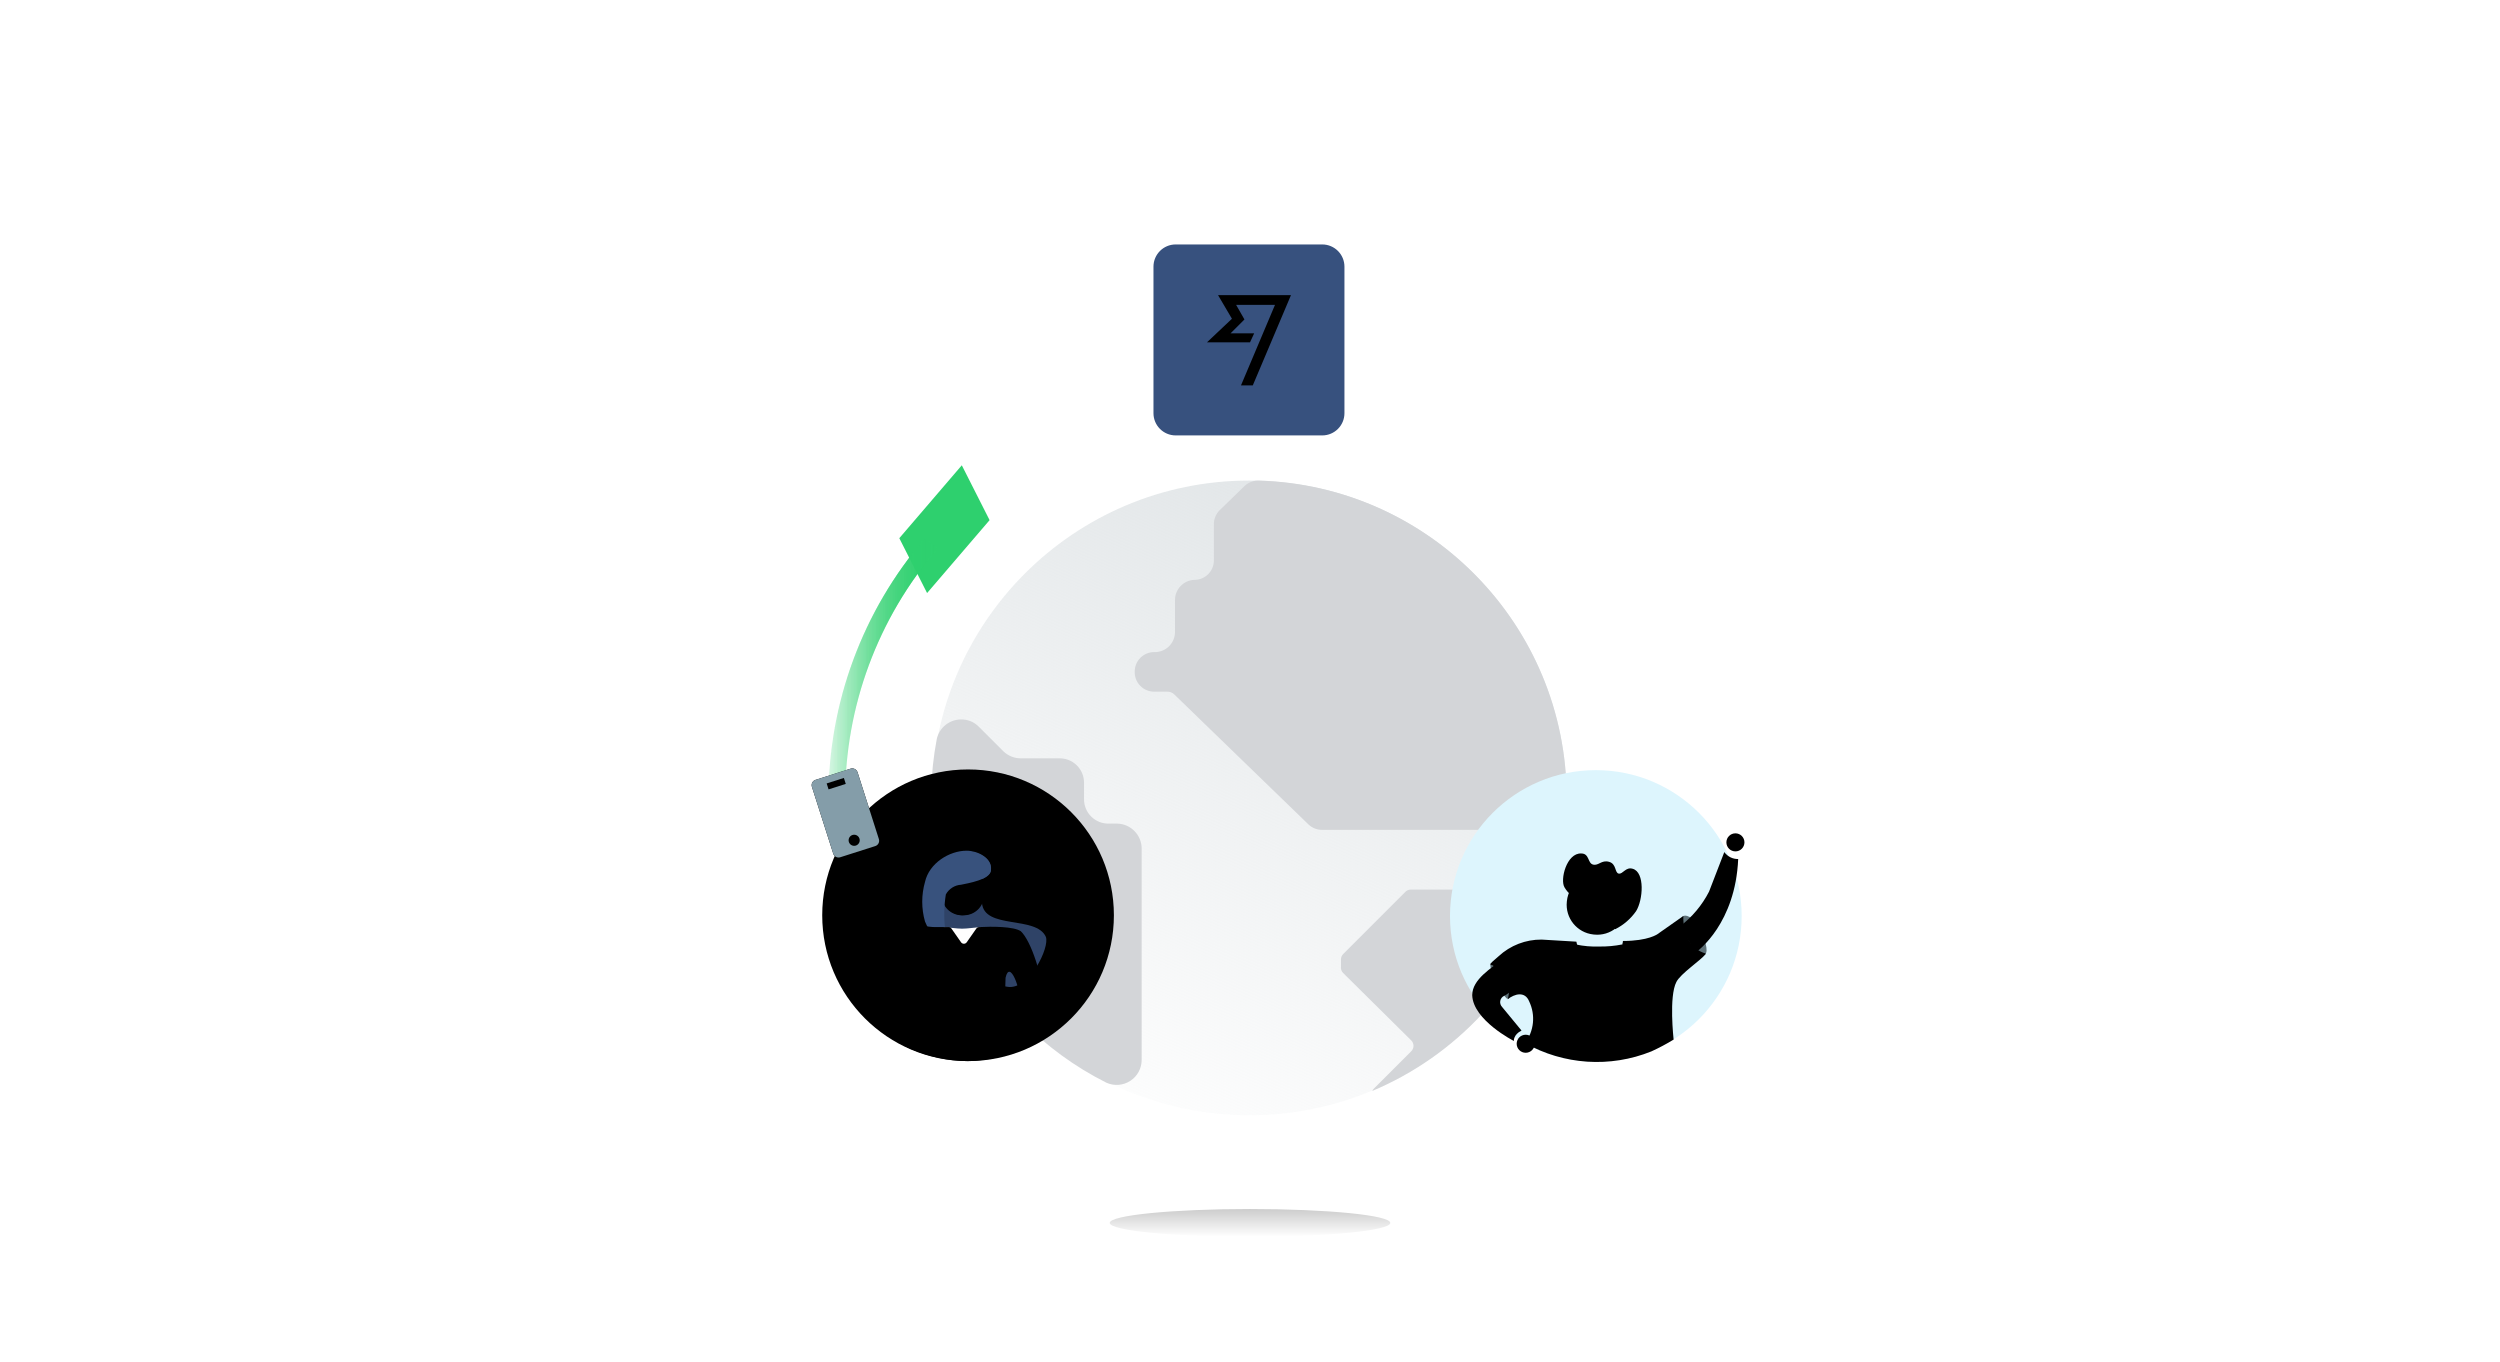
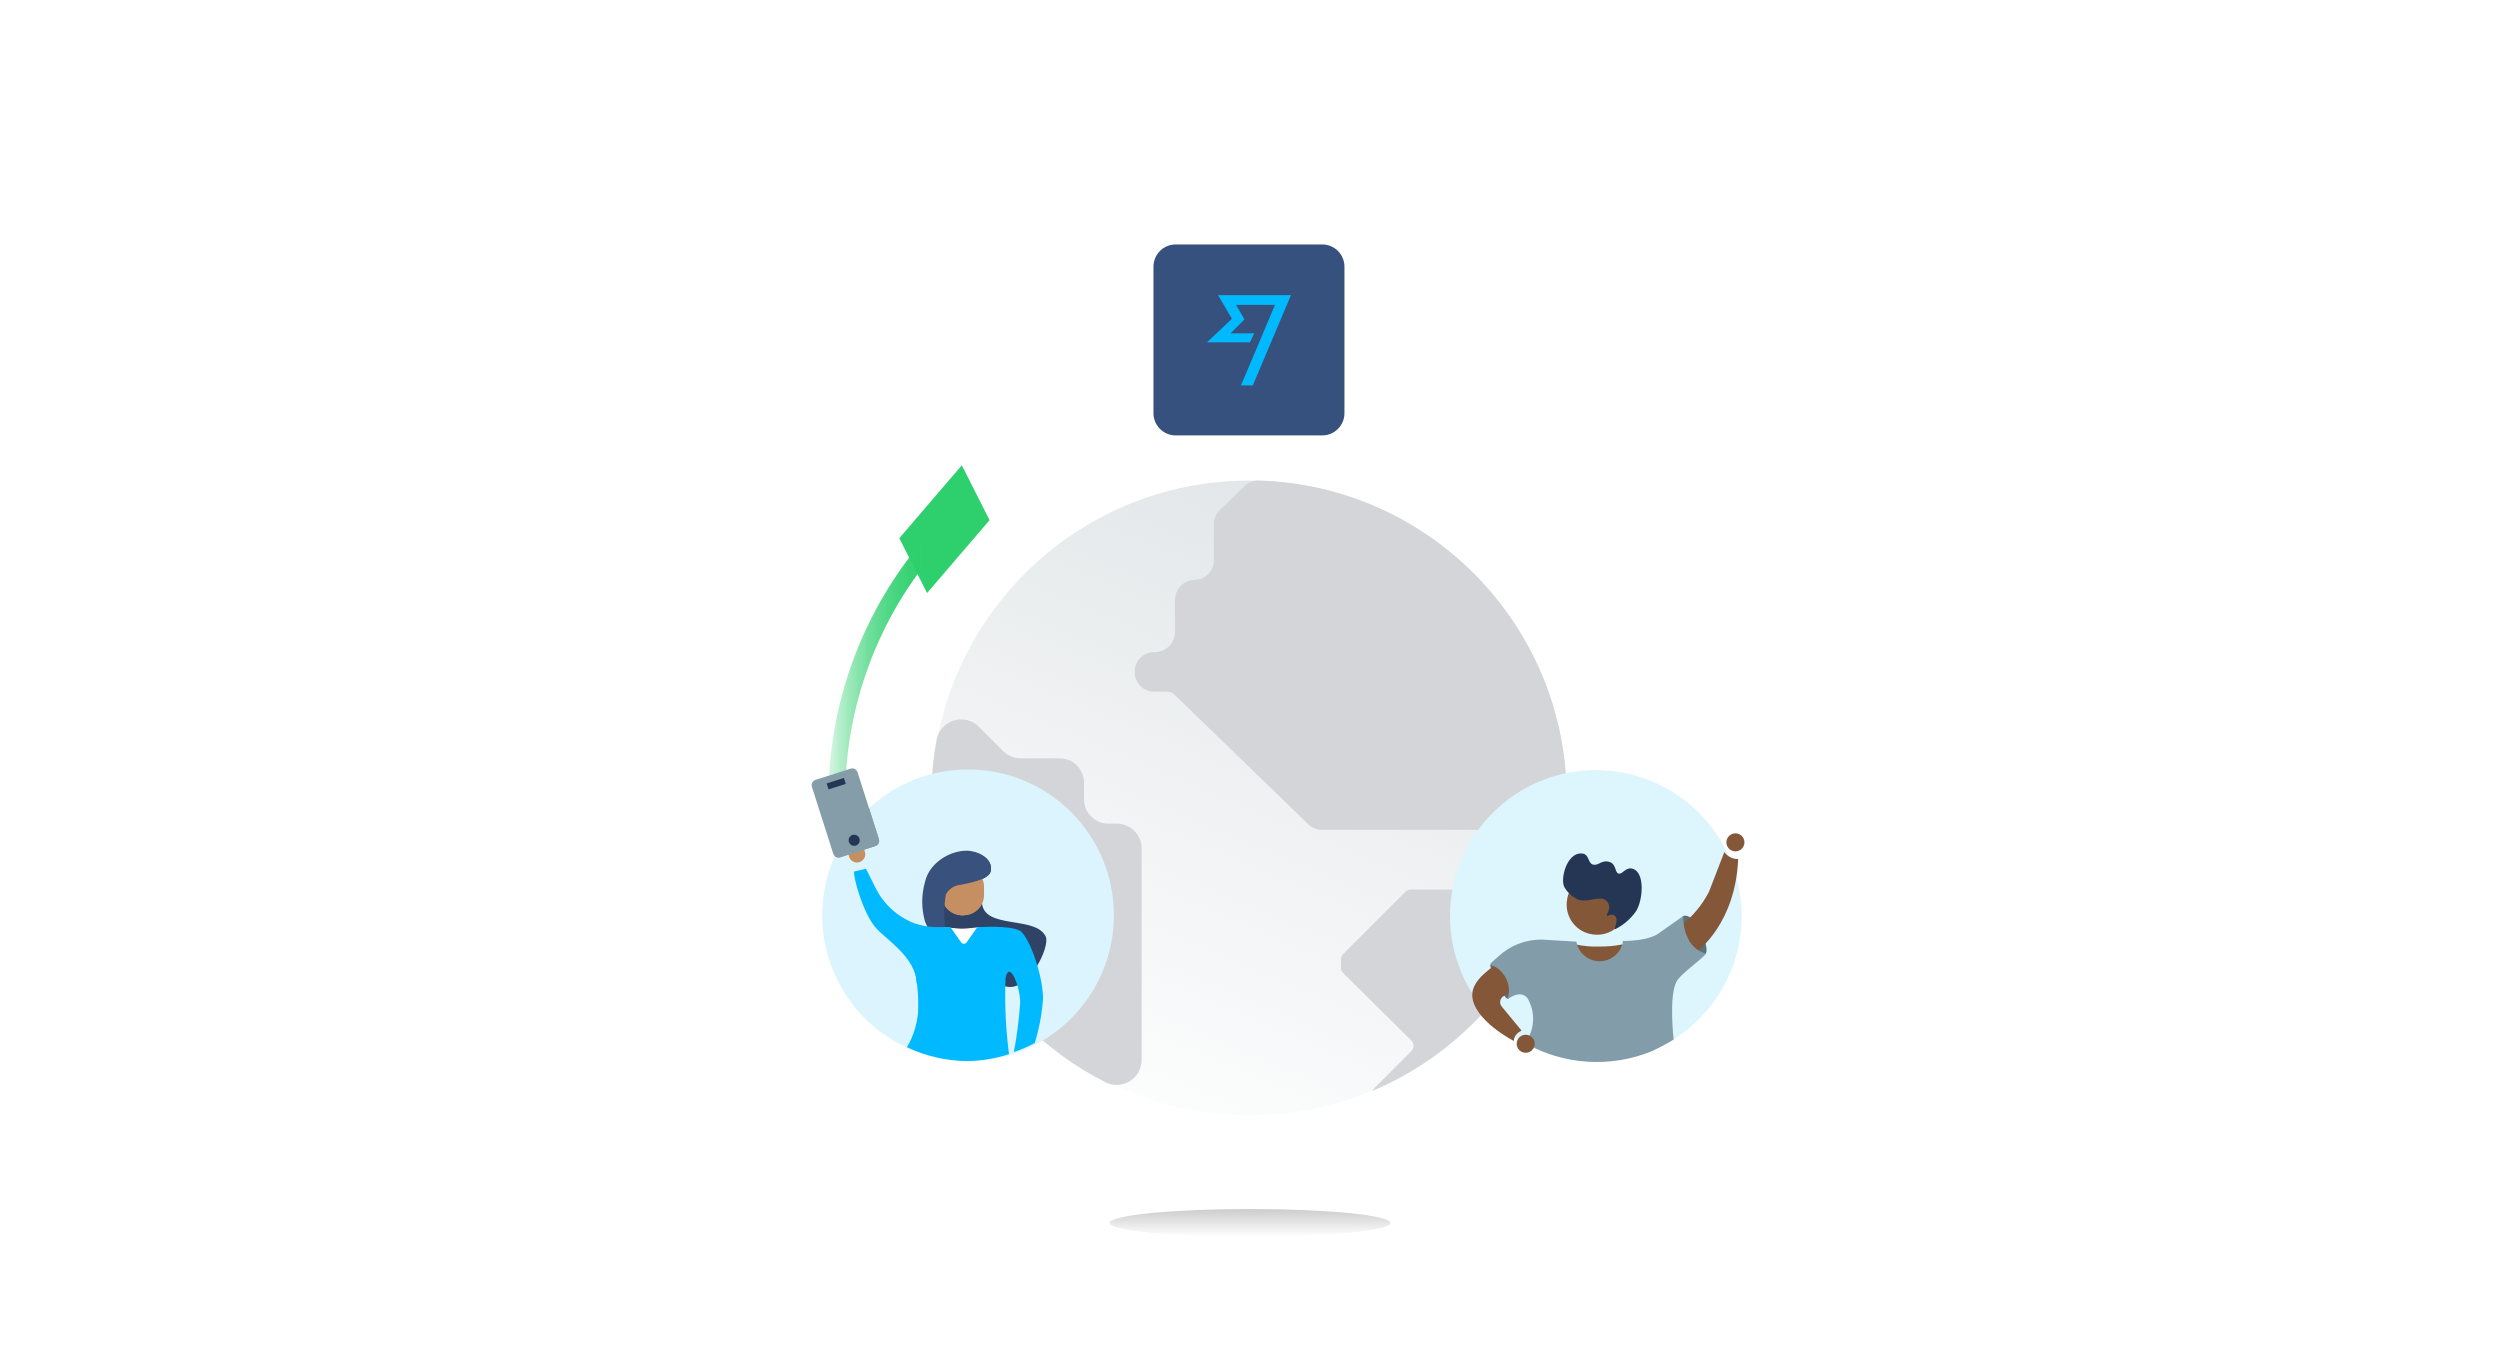
<svg xmlns="http://www.w3.org/2000/svg" xmlns:xlink="http://www.w3.org/1999/xlink" viewBox="0 0 360 196">
  <defs>
    <linearGradient id="linear-gradient" x1="162" y1="157.1" x2="197.7" y2="72.8" gradientUnits="userSpaceOnUse">
      <stop offset="0" stop-color="#e2e6e8" stop-opacity=".1" />
      <stop offset="1" stop-color="#e2e6e8" />
    </linearGradient>
    <linearGradient id="linear-gradient-2" x1="-9743.7" y1="-3715.1" x2="-9743.7" y2="-3711.1" gradientTransform="rotate(180 -4781.8 -1768.5)" gradientUnits="userSpaceOnUse">
      <stop offset="0" stop-opacity="0" />
      <stop offset="1" stop-opacity=".2" />
    </linearGradient>
    <linearGradient id="linear-gradient-3" x1="119.3" y1="99.7" x2="135" y2="99.7" gradientUnits="userSpaceOnUse">
      <stop offset="0" stop-color="#2ed06e" stop-opacity=".1" />
      <stop offset="1" stop-color="#2ed06e" />
    </linearGradient>
    <linearGradient id="linear-gradient-4" x1="119.3" y1="96.2" x2="135" y2="96.2" xlink:href="#linear-gradient-3" />
-     <clipPath id="clipPath">
-       <circle className="cls-1" cx="139.4" cy="131.8" r="21" />
+     <clipPath id="clip-path">
+       <circle class="cls-1" cx="139.4" cy="131.8" r="21" />
    </clipPath>
    <style>.cls-1{fill:#dbf4fe}.cls-8{fill:#845739}.cls-9{fill:#253655}.cls-10{fill:#829ca9}.cls-12{fill:#00b9ff}.cls-17{fill:#c58f62}.cls-20{opacity:.2}</style>
  </defs>
  <path d="M0 0h360v196H0z" id="frames" fill="none" />
  <g id="Layer_1" data-name="Layer 1">
    <circle cx="179.9" cy="114.9" r="45.7" fill="url(#linear-gradient)" />
    <path d="M223 128.4l-.9-.3h-19a1.1 1.1 0 00-.7.3l-9 9a1.1 1.1 0 00-.3.8v1a1.1 1.1 0 00.3.9l9.8 9.7a1.1 1.1 0 010 1.6l-5.2 5.2a1.5 1.5 0 00-.4.5 45.8 45.8 0 0025.6-27.5 1.1 1.1 0 00-.3-1.2zm-48.2-52.8v5.1a2.8 2.8 0 01-2.8 2.8 2.9 2.9 0 00-2.8 2.9V91a2.9 2.9 0 01-3 2.9 2.8 2.8 0 00-2.8 2.8 2.8 2.8 0 002.8 2.9h1.9a1.4 1.4 0 011 .4l19.3 18.7a2.8 2.8 0 002 .8h32.3a2.8 2.8 0 002.9-2.7v-2a45.7 45.7 0 00-44.4-45.6 2.9 2.9 0 00-2 .8l-3.6 3.5a2.8 2.8 0 00-.8 2zm-10.4 77v-30.4a3.6 3.6 0 00-3.5-3.6h-1.2a3.5 3.5 0 01-3.6-3.5v-2.4a3.5 3.5 0 00-3.6-3.5h-5.4a3.6 3.6 0 01-2.6-1l-3.6-3.6a3.5 3.5 0 00-2.5-1 3.6 3.6 0 00-3.5 2.8 45.8 45.8 0 0024.4 49.5 3.6 3.6 0 005.1-3.3z" fill="#d3d5d8" />
    <ellipse cx="180" cy="176.1" rx="20.2" ry="2" fill="url(#linear-gradient-2)" />
    <circle cx="229.8" cy="131.9" r="21" fill="#ddf5fd" />
    <path d="M243.8 132.3c.5.4 3.8 6.3.5 5.2a4.5 4.5 0 01-2.4-1.6 2.2 2.2 0 01-.4-1.1 2.8 2.8 0 01.1-.9l.3-1.2c.3-1 .8-1.1 1.8-.4zm-28.7 7.9a13.2 13.2 0 01.9 1.3 6.3 6.3 0 01.3.7c.2.5.1 1 .5 1.4a1 1 0 00.2.2h.2a2.7 2.7 0 00.3-1.6 4.2 4.2 0 00-.2-2 2.3 2.3 0 00-1.2-1 4.2 4.2 0 00-.8-.2h-.4s-.3-.2-.3 0l.1.6a3.8 3.8 0 00.4.6z" fill="#5d7077" />
-     <rect className="cls-8" x="225.7" y="126" width="8.7" height="8.7" rx="4.3" transform="rotate(-173.9 230 130.3)" />
-     <path className="cls-9" d="M225.3 127.8c-.7-1.1.3-5 2.4-4.9 1.2 0 .9 1.4 1.7 1.6s1.2-.7 2.3-.4.8 1.6 1.4 1.7 1-1 2-.7c1.8.5 1.5 4.5.5 6.1a8.1 8.1 0 01-3 2.6c-.3 0 .7-1.6-.2-2-.6-.3-.9.3-1 0s.8-1 0-2-2.7.2-4-.2a4.3 4.3 0 01-2.1-1.8z" />
-     <path className="cls-8" d="M244.2 137.2l-2.3-3.8a14.6 14.6 0 004.2-5l2.2-5.7a2.4 2.4 0 002 1c-.4 9.2-5.7 13.2-6.2 13.5zm-13.9 2.1a3.4 3.4 0 003.3-3.3 15.6 15.6 0 01-3.3.3 13.8 13.8 0 01-3.4-.3 3.3 3.3 0 003.4 3.3zm-13.9-1.2l2.5 3.6c-.3.2-1.8 1.5-2.3 1.7a1 1 0 00-.3 1.6l2.8 3.4c-1.2.6-1.1 1.5-1.1 1.5s-5.9-3-6-6.6c0-2.3 2.8-3.9 4.4-5.2z" />
-     <path className="cls-10" d="M245.6 137.3a4 4 0 01-2.4-1.9 6.8 6.8 0 01-.8-3v-.5l-3.7 2.6s-1.3 1-5 1a.1.1 0 000 .1 3.4 3.4 0 01-6.7 0l-5-.3a9 9 0 00-6.2 2.4c-.7.6-1.3 1.1-1.2 1.2a4 4 0 012.5 5c1-.8 2.5-1.2 3.1.3a5.8 5.8 0 01-.6 6 21 21 0 0018.2 1.2 30.6 30.6 0 003.2-1.7c0-.1-.7-6.2.4-8.3.6-1.2 3.5-3.1 4.2-4z" />
-     <circle className="cls-8" cx="219.7" cy="150.3" r="1.3" />
+     <rect class="cls-8" x="225.7" y="126" width="8.7" height="8.7" rx="4.3" transform="rotate(-173.9 230 130.3)" />
+     <path class="cls-9" d="M225.3 127.8c-.7-1.1.3-5 2.4-4.9 1.2 0 .9 1.4 1.7 1.6s1.2-.7 2.3-.4.8 1.6 1.4 1.7 1-1 2-.7c1.8.5 1.5 4.5.5 6.1a8.1 8.1 0 01-3 2.6c-.3 0 .7-1.6-.2-2-.6-.3-.9.3-1 0s.8-1 0-2-2.7.2-4-.2a4.3 4.3 0 01-2.1-1.8z" />
+     <path class="cls-8" d="M244.2 137.2l-2.3-3.8a14.6 14.6 0 004.2-5l2.2-5.7a2.4 2.4 0 002 1c-.4 9.2-5.7 13.2-6.2 13.5zm-13.9 2.1a3.4 3.4 0 003.3-3.3 15.6 15.6 0 01-3.3.3 13.8 13.8 0 01-3.4-.3 3.3 3.3 0 003.4 3.3zm-13.9-1.2l2.5 3.6c-.3.2-1.8 1.5-2.3 1.7a1 1 0 00-.3 1.6l2.8 3.4c-1.2.6-1.1 1.5-1.1 1.5s-5.9-3-6-6.6c0-2.3 2.8-3.9 4.4-5.2z" />
+     <path class="cls-10" d="M245.6 137.3a4 4 0 01-2.4-1.9 6.8 6.8 0 01-.8-3v-.5l-3.7 2.6s-1.3 1-5 1a.1.1 0 000 .1 3.4 3.4 0 01-6.7 0l-5-.3a9 9 0 00-6.2 2.4c-.7.6-1.3 1.1-1.2 1.2a4 4 0 012.5 5c1-.8 2.5-1.2 3.1.3a5.8 5.8 0 01-.6 6 21 21 0 0018.2 1.2 30.6 30.6 0 003.2-1.7c0-.1-.7-6.2.4-8.3.6-1.2 3.5-3.1 4.2-4z" />
+     <circle class="cls-8" cx="219.7" cy="150.3" r="1.3" />
    <rect x="166.1" y="35.2" width="27.5" height="27.5" rx="3.2" fill="#37517e" />
-     <path className="cls-12" d="M175.4 42.5l2 3.4-3.6 3.4h6.2l.6-1.3h-3.4l2-2-1.2-2.1h5.6l-4.9 11.6h1.7l5.5-13h-10.5z" />
-     <circle className="cls-8" cx="249.9" cy="121.3" r="1.3" />
+     <path class="cls-12" d="M175.4 42.5l2 3.4-3.6 3.4h6.2l.6-1.3h-3.4l2-2-1.2-2.1h5.6l-4.9 11.6h1.7l5.5-13h-10.5z" />
+     <circle class="cls-8" cx="249.9" cy="121.3" r="1.3" />
    <path d="M142.5 74.9l-9 10.5-4-7.9 9-10.5 4 7.9z" fill="#2ed06e" />
    <path d="M119.7 122a58.3 58.3 0 01-.4-7 57.4 57.4 0 0113.9-37.5L135 79a55 55 0 00-13.3 35.9 55.9 55.9 0 00.4 6.7z" fill="url(#linear-gradient-3)" />
-     <circle className="cls-1" cx="139.4" cy="131.8" r="21" />
-     <g clipPath="url(#clipPath)">
+     <circle class="cls-1" cx="139.4" cy="131.8" r="21" />
+     <g clip-path="url(#clip-path)">
      <path d="M138.4 127.4c.8-.1 4.2-.7 4.3-2.1.2-1.8-2-2.7-3.5-2.7a6.2 6.2 0 00-5.8 4.5c-1.6 6.5 7.5 14.5 11.7 15 3.1.5 6.1-5.7 5.5-7.2-1.4-3.1-8.9-1-9.2-4.9a3.2 3.2 0 01-2.8 1.8c-1.6 0-3.1-1.7-2.6-3 .4-1 1.6-1.3 2.4-1.4z" fill="#2f4367" />
-       <rect className="cls-17" x="135.6" y="124.8" width="6.1" height="7" rx="2.9" />
+       <rect class="cls-17" x="135.6" y="124.8" width="6.1" height="7" rx="2.9" />
      <path d="M139.2 122.5c-2.5 0-5.4 1.8-6 4.5a10.4 10.4 0 000 5.7 11.7 11.7 0 004.9 5.7 22.5 22.5 0 01-2-4.6 18.2 18.2 0 01.1-5 2.7 2.7 0 012.2-1.4c.9-.2 4.2-.7 4.3-2.1.2-1.8-2-2.8-3.5-2.8z" fill="#38527d" />
      <path d="M135.9 136.2v-2.7l2 .2a6.9 6.9 0 001.3 0l2-.2v2.7" fill="#fffefe" />
-       <circle className="cls-17" cx="123.4" cy="123" r="1.2" />
-       <path className="cls-12" d="M134.4 133.5a10.8 10.8 0 01-2.6-.5 10.4 10.4 0 01-5.8-5.3l-1.3-2.6-1.7.4c-.2.5 1.2 6 3.2 8.2 1.7 1.8 5.6 4.2 5.8 7.8.1 1.3 3.6-4 5.1-5.1" />
-       <rect className="cls-10" x="118.4" y="111.3" width="6.9" height="11.7" rx=".8" transform="rotate(162.3 121.8 117.1)" />
-       <circle className="cls-20" cx="123" cy="121" r=".8" />
-       <path className="cls-20" transform="rotate(-17.7 120.4 112.8)" d="M119.1 112.4h2.6v.9h-2.6z" />
+       <circle class="cls-17" cx="123.4" cy="123" r="1.2" />
+       <path class="cls-12" d="M134.4 133.5a10.8 10.8 0 01-2.6-.5 10.4 10.4 0 01-5.8-5.3l-1.3-2.6-1.7.4c-.2.5 1.2 6 3.2 8.2 1.7 1.8 5.6 4.2 5.8 7.8.1 1.3 3.6-4 5.1-5.1" />
+       <rect class="cls-10" x="118.4" y="111.3" width="6.9" height="11.7" rx=".8" transform="rotate(162.3 121.8 117.1)" />
+       <circle class="cls-20" cx="123" cy="121" r=".8" />
+       <path class="cls-20" transform="rotate(-17.7 120.4 112.8)" d="M119.1 112.4h2.6v.9h-2.6z" />
    </g>
    <path d="M121.7 115h-2.4a57.4 57.4 0 0113.9-37.5L135 79a55 55 0 00-13.3 36z" fill="url(#linear-gradient-4)" />
    <rect x="118.4" y="111.3" width="6.9" height="11.7" rx=".8" transform="rotate(162.3 121.8 117.1)" fill="#849da9" />
-     <circle className="cls-9" cx="123" cy="121" r=".8" />
-     <path className="cls-9" transform="rotate(-17.7 120.4 112.8)" d="M119.1 112.4h2.6v.9h-2.6z" />
-     <path className="cls-12" d="M141 133.5a.5.5 0 00-.4.2l-1.4 2a.5.5 0 01-.8 0l-1.4-2a.5.5 0 00-.5-.2H134l-2.3 6a25.8 25.8 0 01.5 6.3 11.9 11.9 0 01-1.6 5 21 21 0 008.7 2 21.2 21.2 0 006-1 64.7 64.7 0 01-.5-11c.6-2.7 2.2 1.6 2.1 3.7a63.4 63.4 0 01-.9 7 20.8 20.8 0 003-1.3 28.3 28.3 0 001.2-6.4c0-3-1.7-8.3-3.2-9.7-1-.7-4.2-.7-6-.6z" />
+     <circle class="cls-9" cx="123" cy="121" r=".8" />
+     <path class="cls-9" transform="rotate(-17.7 120.4 112.8)" d="M119.1 112.4h2.6v.9h-2.6z" />
+     <path class="cls-12" d="M141 133.5a.5.5 0 00-.4.2l-1.4 2a.5.5 0 01-.8 0l-1.4-2a.5.5 0 00-.5-.2H134l-2.3 6a25.8 25.8 0 01.5 6.3 11.9 11.9 0 01-1.6 5 21 21 0 008.7 2 21.2 21.2 0 006-1 64.7 64.7 0 01-.5-11c.6-2.7 2.2 1.6 2.1 3.7a63.4 63.4 0 01-.9 7 20.8 20.8 0 003-1.3 28.3 28.3 0 001.2-6.4c0-3-1.7-8.3-3.2-9.7-1-.7-4.2-.7-6-.6z" />
  </g>
</svg>
